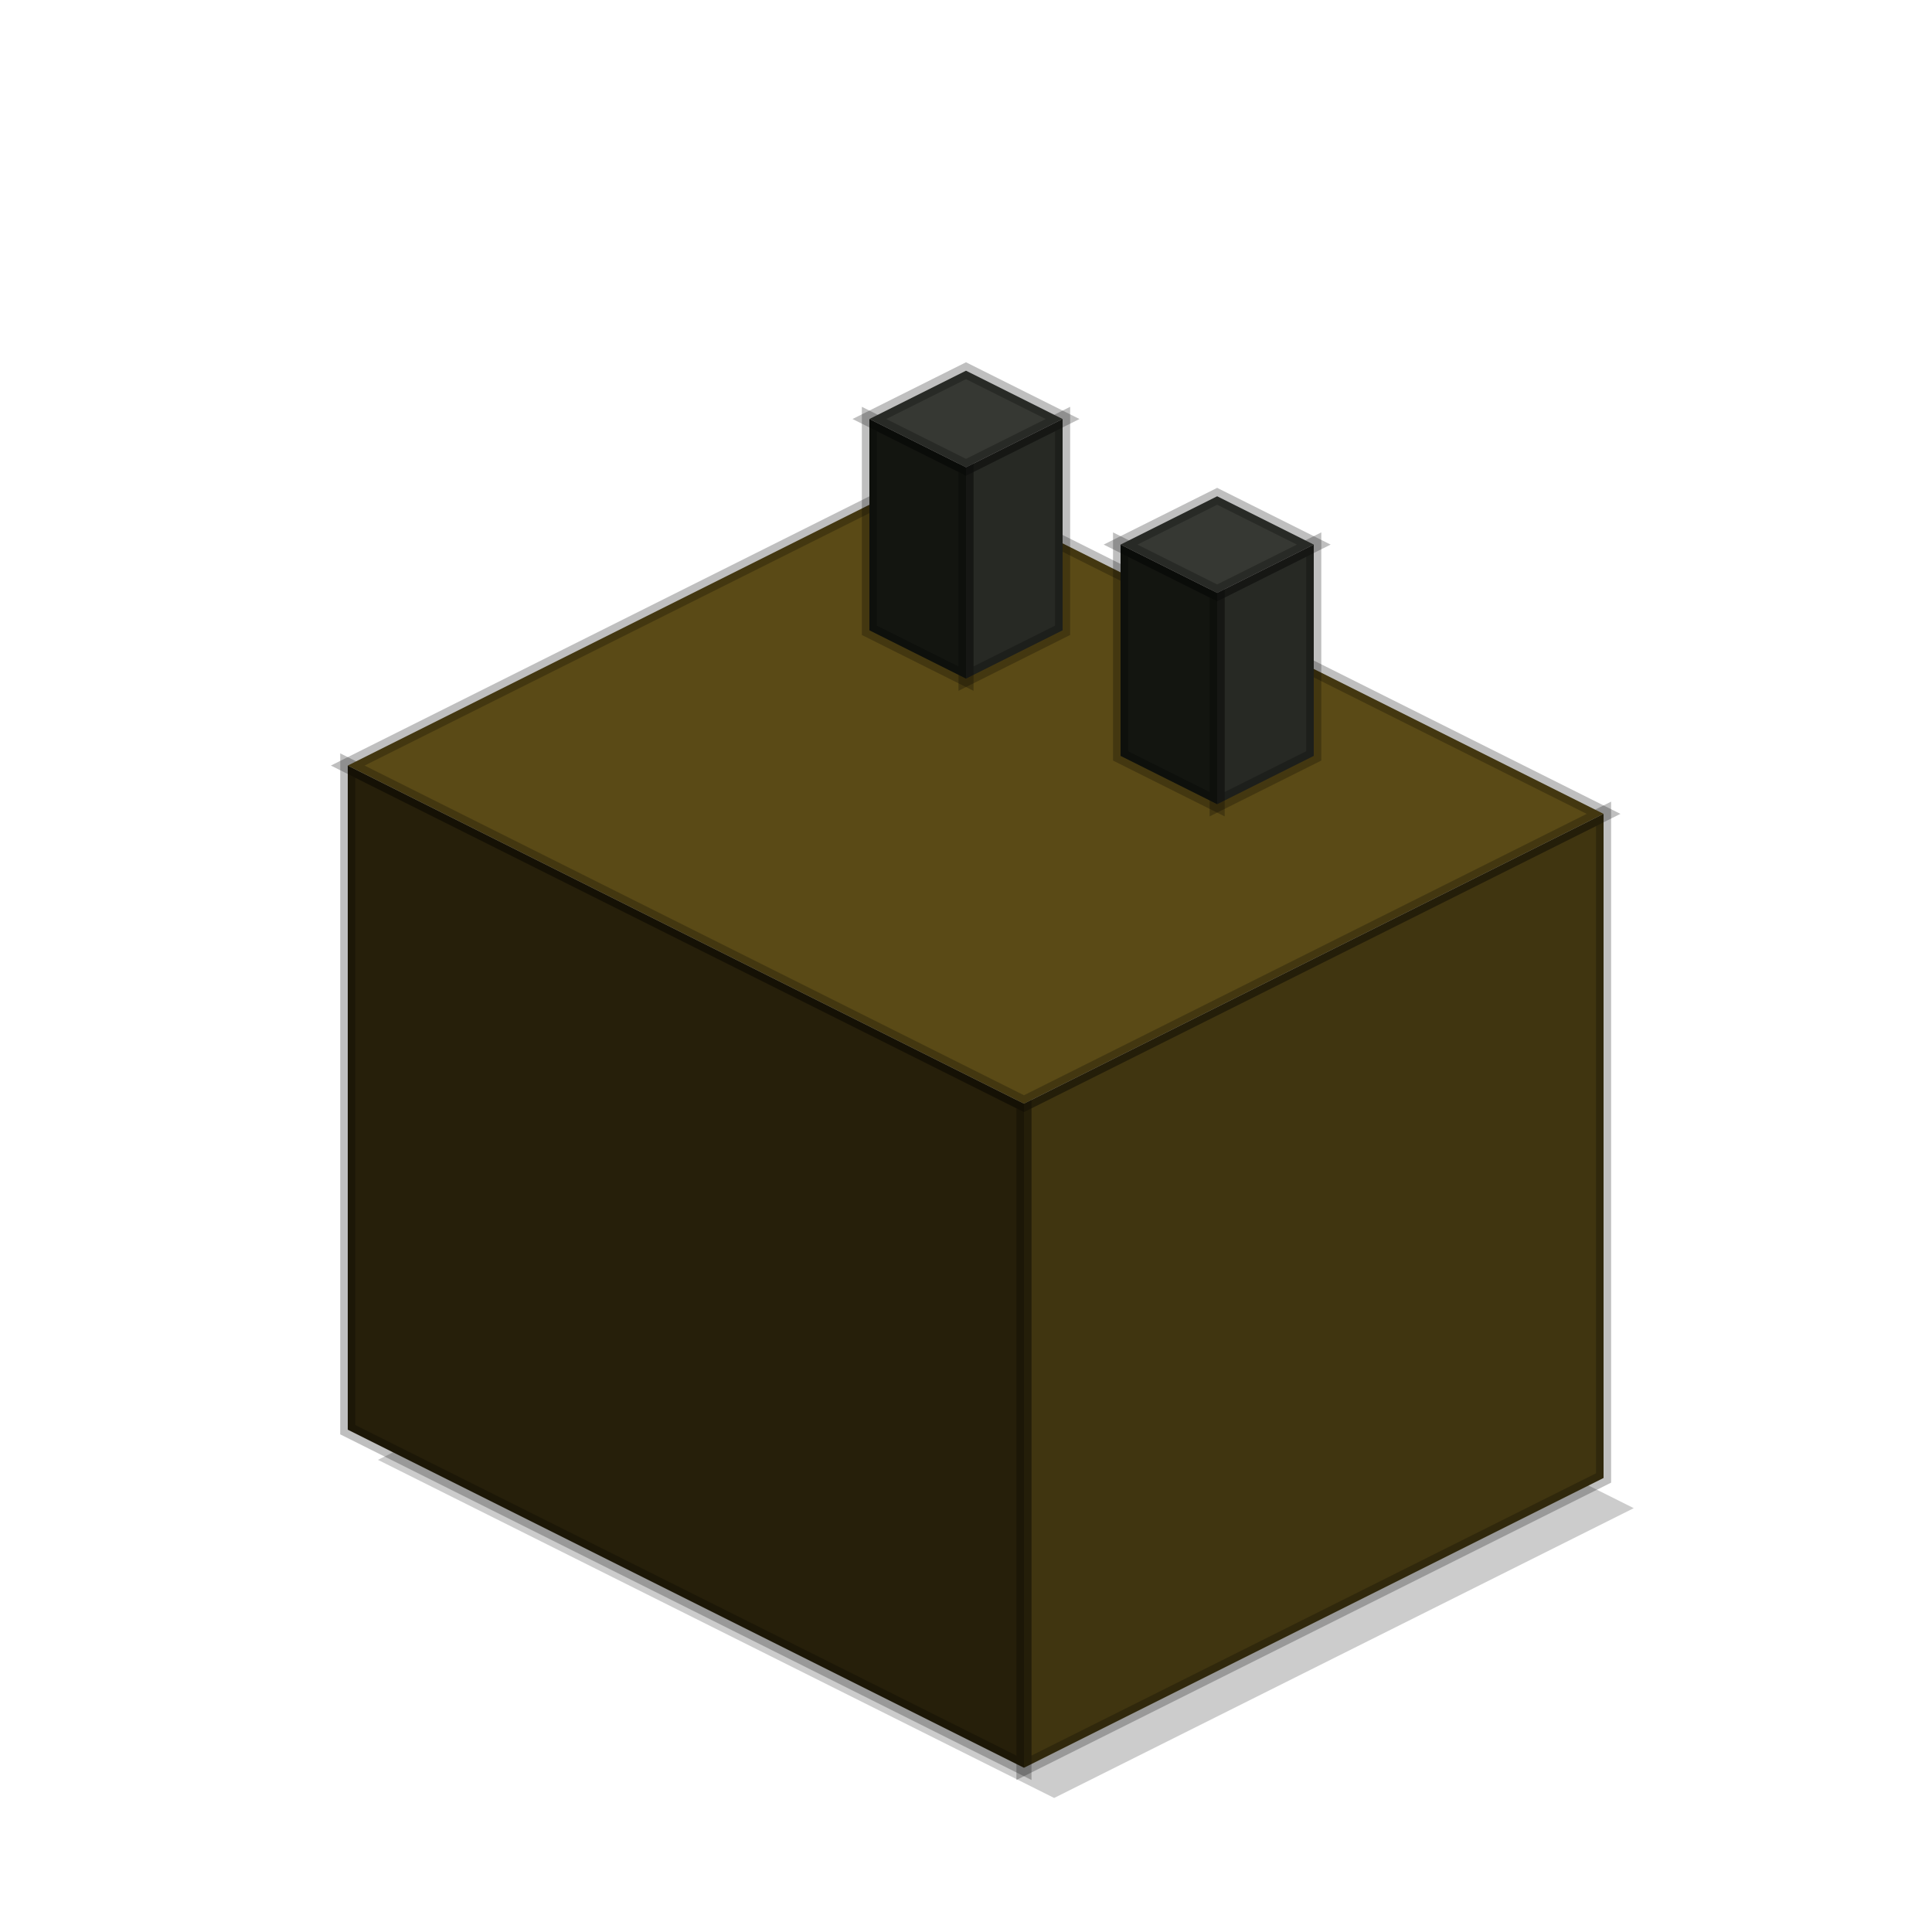
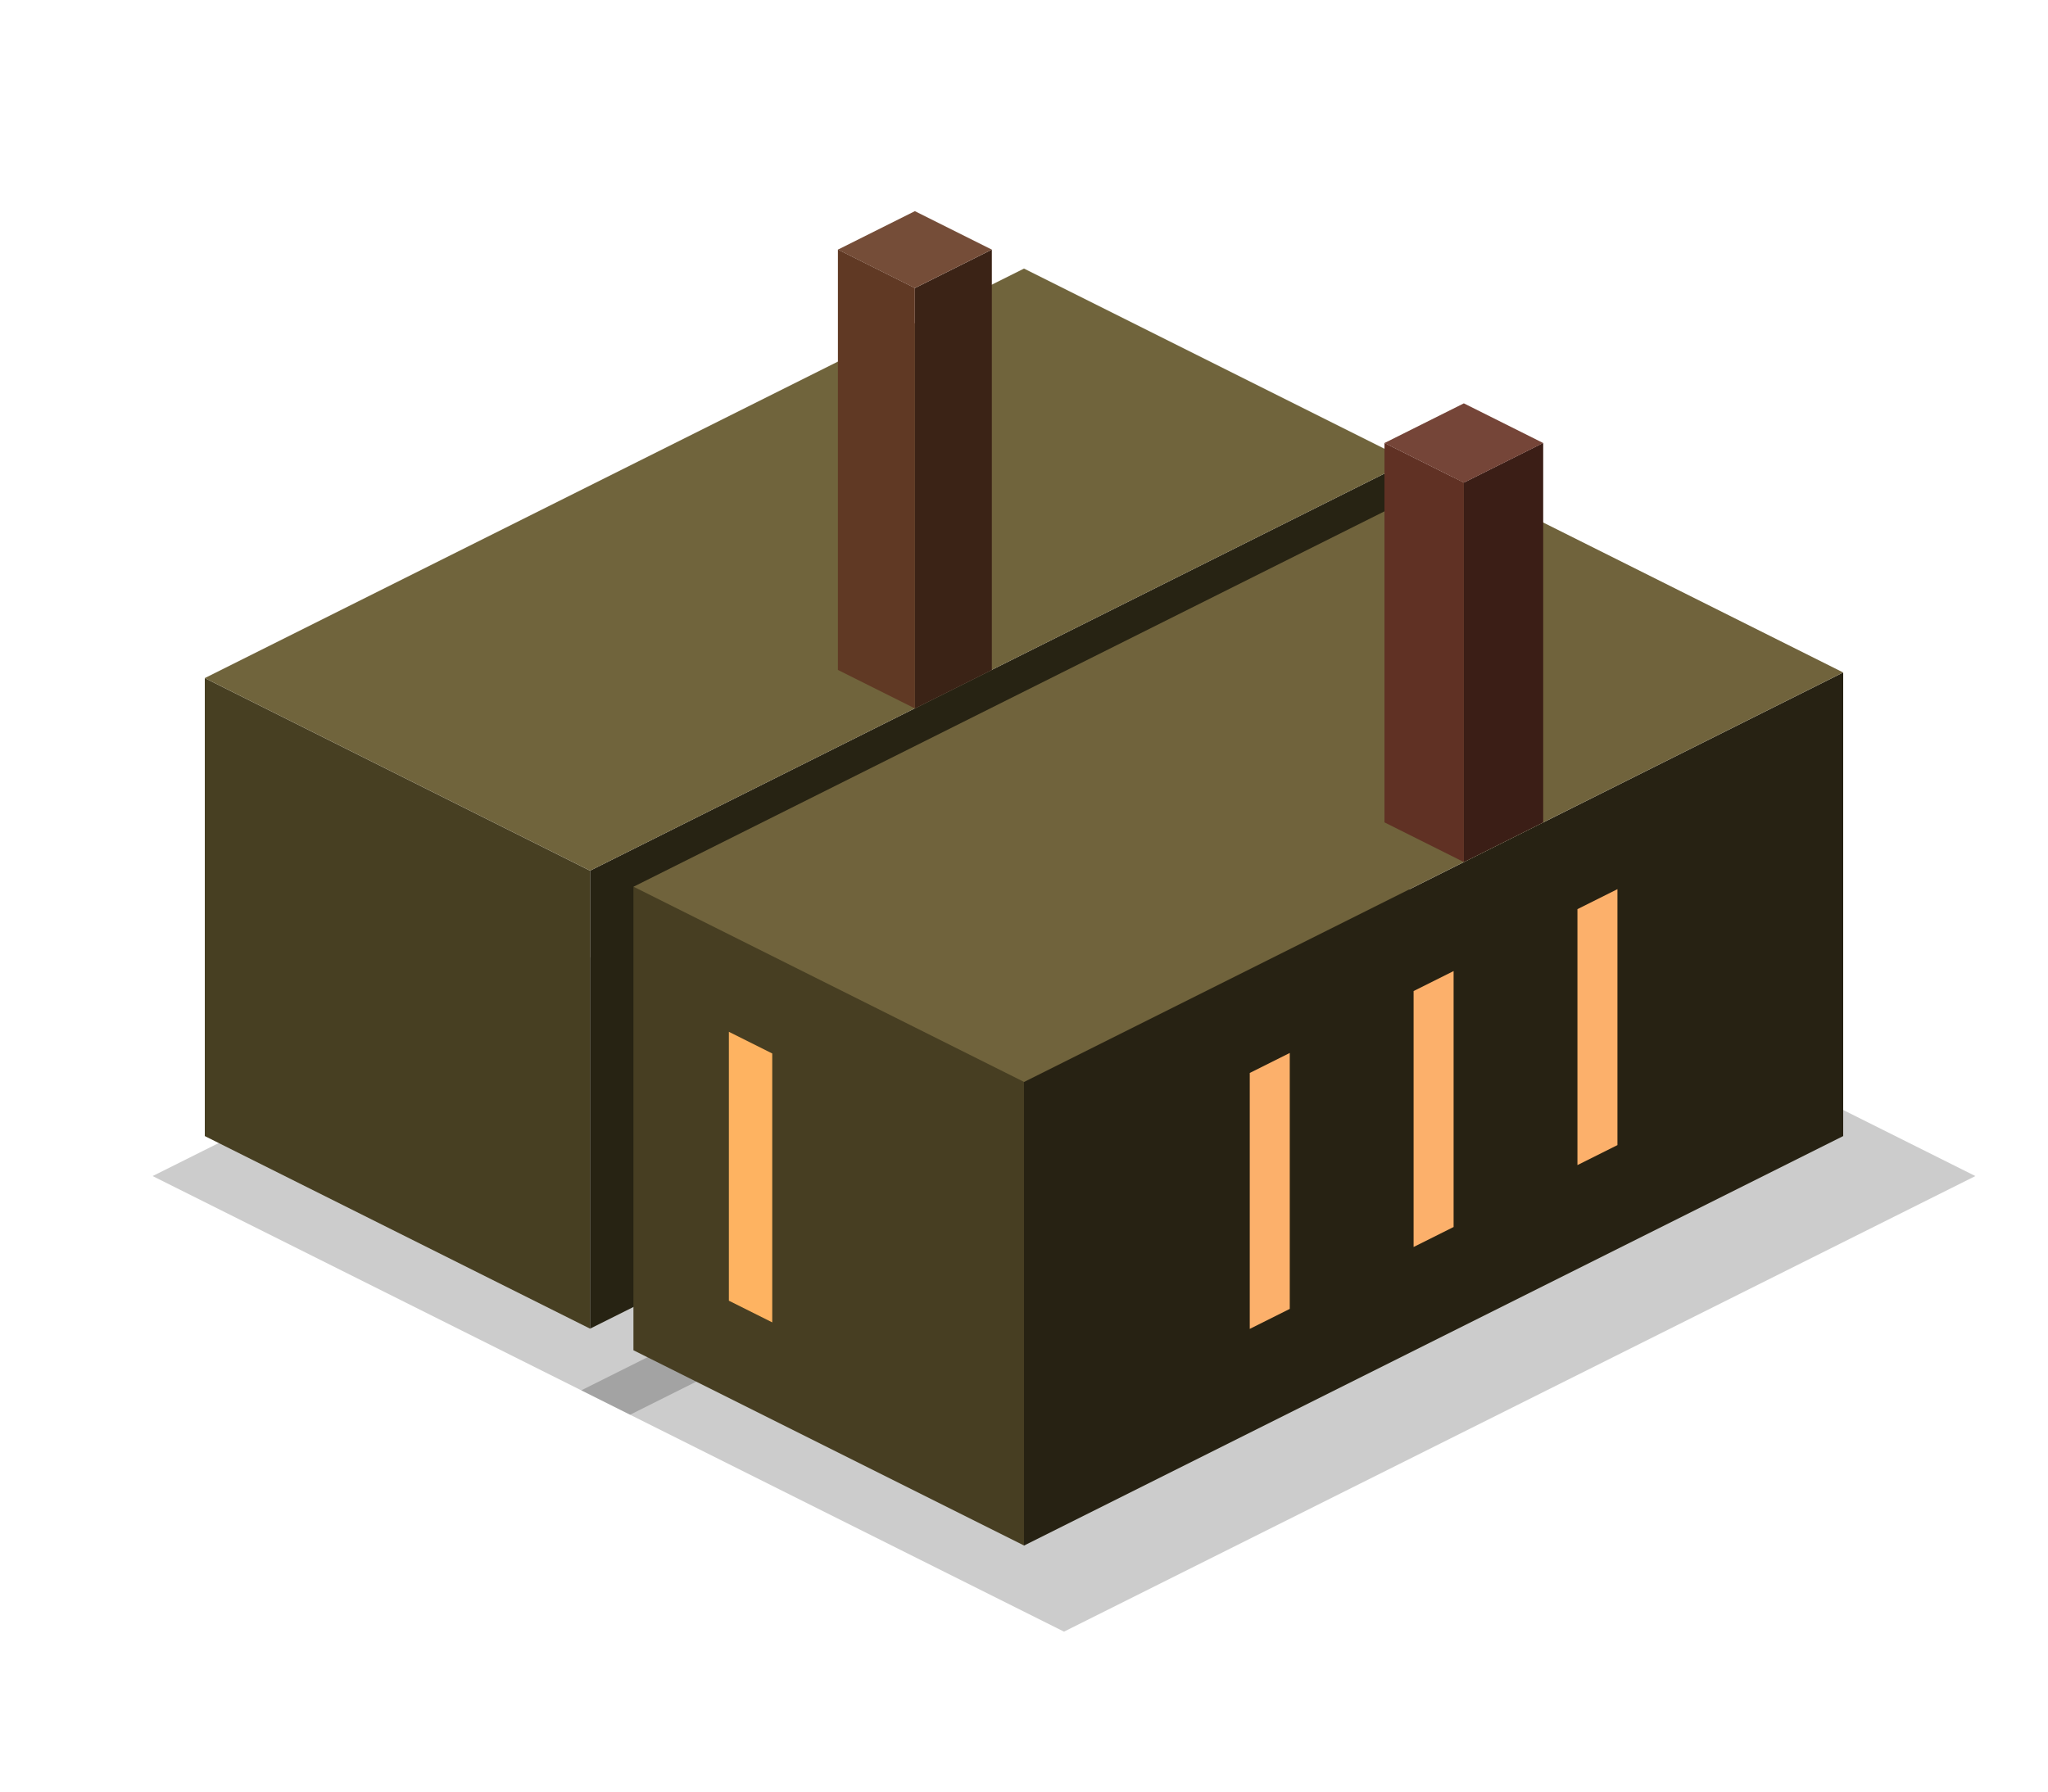
- <svg xmlns="http://www.w3.org/2000/svg" version="1.1" width="128" height="128">
-   <defs />
+ <svg xmlns="http://www.w3.org/2000/svg" version="1.1" width="128" height="112">
  <g>
-     <path d="M63.44,77.52 L108.24,99.92 L69.84,119.12 L25.04,96.72 Z" fill="rgb(0,0,0)" fill-opacity="0.2" />
-     <path d="M106.24,97.92 L67.84,117.12 L67.84,73.12 L106.24,53.92 Z" fill="#403510" />
-     <path d="M106.24,97.92 L67.84,117.12 L67.84,73.12 L106.24,53.92 Z" fill="none" stroke="rgb(0,0,0)" stroke-opacity="0.25" stroke-width="1" />
-     <path d="M23.04,94.72 L67.84,117.12 L67.84,73.12 L23.04,50.72 Z" fill="#261f0a" />
-     <path d="M23.04,94.72 L67.84,117.12 L67.84,73.12 L23.04,50.72 Z" fill="none" stroke="rgb(0,0,0)" stroke-opacity="0.25" stroke-width="1" />
-     <path d="M61.44,31.52 L106.24,53.92 L67.84,73.12 L23.04,50.72 Z" fill="#5a4a16" />
-     <path d="M61.44,31.52 L106.24,53.92 L67.84,73.12 L23.04,50.72 Z" fill="none" stroke="rgb(0,0,0)" stroke-opacity="0.25" stroke-width="1" />
-     <path d="M70.4,41.76 L64,44.96 L64,30.96 L70.4,27.76 Z" fill="rgb(39,41,36)" />
-     <path d="M70.4,41.76 L64,44.96 L64,30.96 L70.4,27.76 Z" fill="none" stroke="rgb(0,0,0)" stroke-opacity="0.25" stroke-width="1" />
-     <path d="M57.6,41.76 L64,44.96 L64,30.96 L57.6,27.76 Z" fill="rgb(19,21,16)" />
-     <path d="M57.6,41.76 L64,44.96 L64,30.96 L57.6,27.76 Z" fill="none" stroke="rgb(0,0,0)" stroke-opacity="0.25" stroke-width="1" />
-     <path d="M64,24.56 L70.4,27.76 L64,30.96 L57.6,27.76 Z" fill="#363833" />
-     <path d="M64,24.56 L70.4,27.76 L64,30.96 L57.6,27.76 Z" fill="none" stroke="rgb(0,0,0)" stroke-opacity="0.25" stroke-width="1" />
-     <path d="M87.04,50.08 L80.64,53.28 L80.64,39.28 L87.04,36.08 Z" fill="rgb(39,41,36)" />
-     <path d="M87.04,50.08 L80.64,53.28 L80.64,39.28 L87.04,36.08 Z" fill="none" stroke="rgb(0,0,0)" stroke-opacity="0.25" stroke-width="1" />
-     <path d="M74.24,50.08 L80.64,53.28 L80.64,39.28 L74.24,36.08 Z" fill="rgb(19,21,16)" />
-     <path d="M74.24,50.08 L80.64,53.28 L80.64,39.28 L74.24,36.08 Z" fill="none" stroke="rgb(0,0,0)" stroke-opacity="0.25" stroke-width="1" />
-     <path d="M80.64,32.88 L87.04,36.08 L80.64,39.28 L74.24,36.08 Z" fill="#363833" />
-     <path d="M80.64,32.88 L87.04,36.08 L80.64,39.28 L74.24,36.08 Z" fill="none" stroke="rgb(0,0,0)" stroke-opacity="0.25" stroke-width="1" />
+     <rect x="3.52" y="3.52" width="29.84" height="56.96" fill="rgba(0,0,0,0.20)" transform="matrix(1,0.5,-1,0.5,66.50,41.52)" />
+     <g transform="translate(36.88,54.43) skewY(-26.565)">
+       <rect x="0" y="0" width="51.20" height="28.63" fill="rgb(39,35,19)" />
+     </g>
+     <g transform="translate(12.80,42.39) skewY(26.565)">
+       <rect x="0" y="0" width="24.08" height="28.63" fill="rgb(71,63,34)" />
+     </g>
+     <rect x="6.40" y="6.40" width="24.08" height="51.20" fill="rgb(112,100,60)" transform="matrix(1,0.5,-1,0.5,64.00,10.39)" />
+     <g transform="translate(57.18,18.01) skewY(-26.565)">
+       <rect x="0" y="0" width="4.81" height="26.28" fill="rgb(59,35,22)" />
+     </g>
+     <g transform="translate(52.37,15.60) skewY(26.565)">
+       <rect x="0" y="0" width="4.81" height="26.28" fill="rgb(96,57,36)" />
+     </g>
+     <rect x="25.68" y="32.50" width="4.81" height="4.81" fill="rgb(117,77,56)" transform="matrix(1,0.5,-1,0.5,64.00,-15.89)" />
+     <rect x="30.31" y="3.52" width="30.17" height="56.96" fill="rgba(0,0,0,0.20)" transform="matrix(1,0.5,-1,0.5,66.50,41.52)" />
+     <g transform="translate(64.00,67.64) skewY(-26.565)">
+       <rect x="0" y="0" width="51.20" height="28.98" fill="rgb(39,34,19)" />
+       <line x1="15.36" y1="6.49" x2="15.36" y2="22.49" stroke="rgb(252,176,107)" stroke-width="2.5" stroke-linecap="butt" />
+       <line x1="25.60" y1="6.49" x2="25.60" y2="22.49" stroke="rgb(252,176,107)" stroke-width="2.5" stroke-linecap="butt" />
+       <line x1="35.84" y1="6.49" x2="35.84" y2="22.49" stroke="rgb(252,176,107)" stroke-width="2.5" stroke-linecap="butt" />
+     </g>
+     <g transform="translate(39.59,55.43) skewY(26.565)">
+       <rect x="0" y="0" width="24.41" height="28.98" fill="rgb(71,62,34)" />
+       <line x1="7.32" y1="6.09" x2="7.32" y2="22.90" stroke="rgb(254,179,97)" stroke-width="2.71" stroke-linecap="butt" />
+     </g>
+     <rect x="33.19" y="6.40" width="24.41" height="51.20" fill="rgb(112,99,60)" transform="matrix(1,0.5,-1,0.5,64.00,10.04)" />
+     <g transform="translate(91.49,30.17) skewY(-26.565)">
+       <rect x="0" y="0" width="4.96" height="23.72" fill="rgb(59,30,22)" />
+     </g>
+     <g transform="translate(86.53,27.69) skewY(26.565)">
+       <rect x="0" y="0" width="4.96" height="23.72" fill="rgb(96,49,36)" />
+     </g>
+     <rect x="52.64" y="25.15" width="4.96" height="4.96" fill="rgb(117,69,56)" transform="matrix(1,0.5,-1,0.5,64.00,-13.68)" />
  </g>
</svg>
